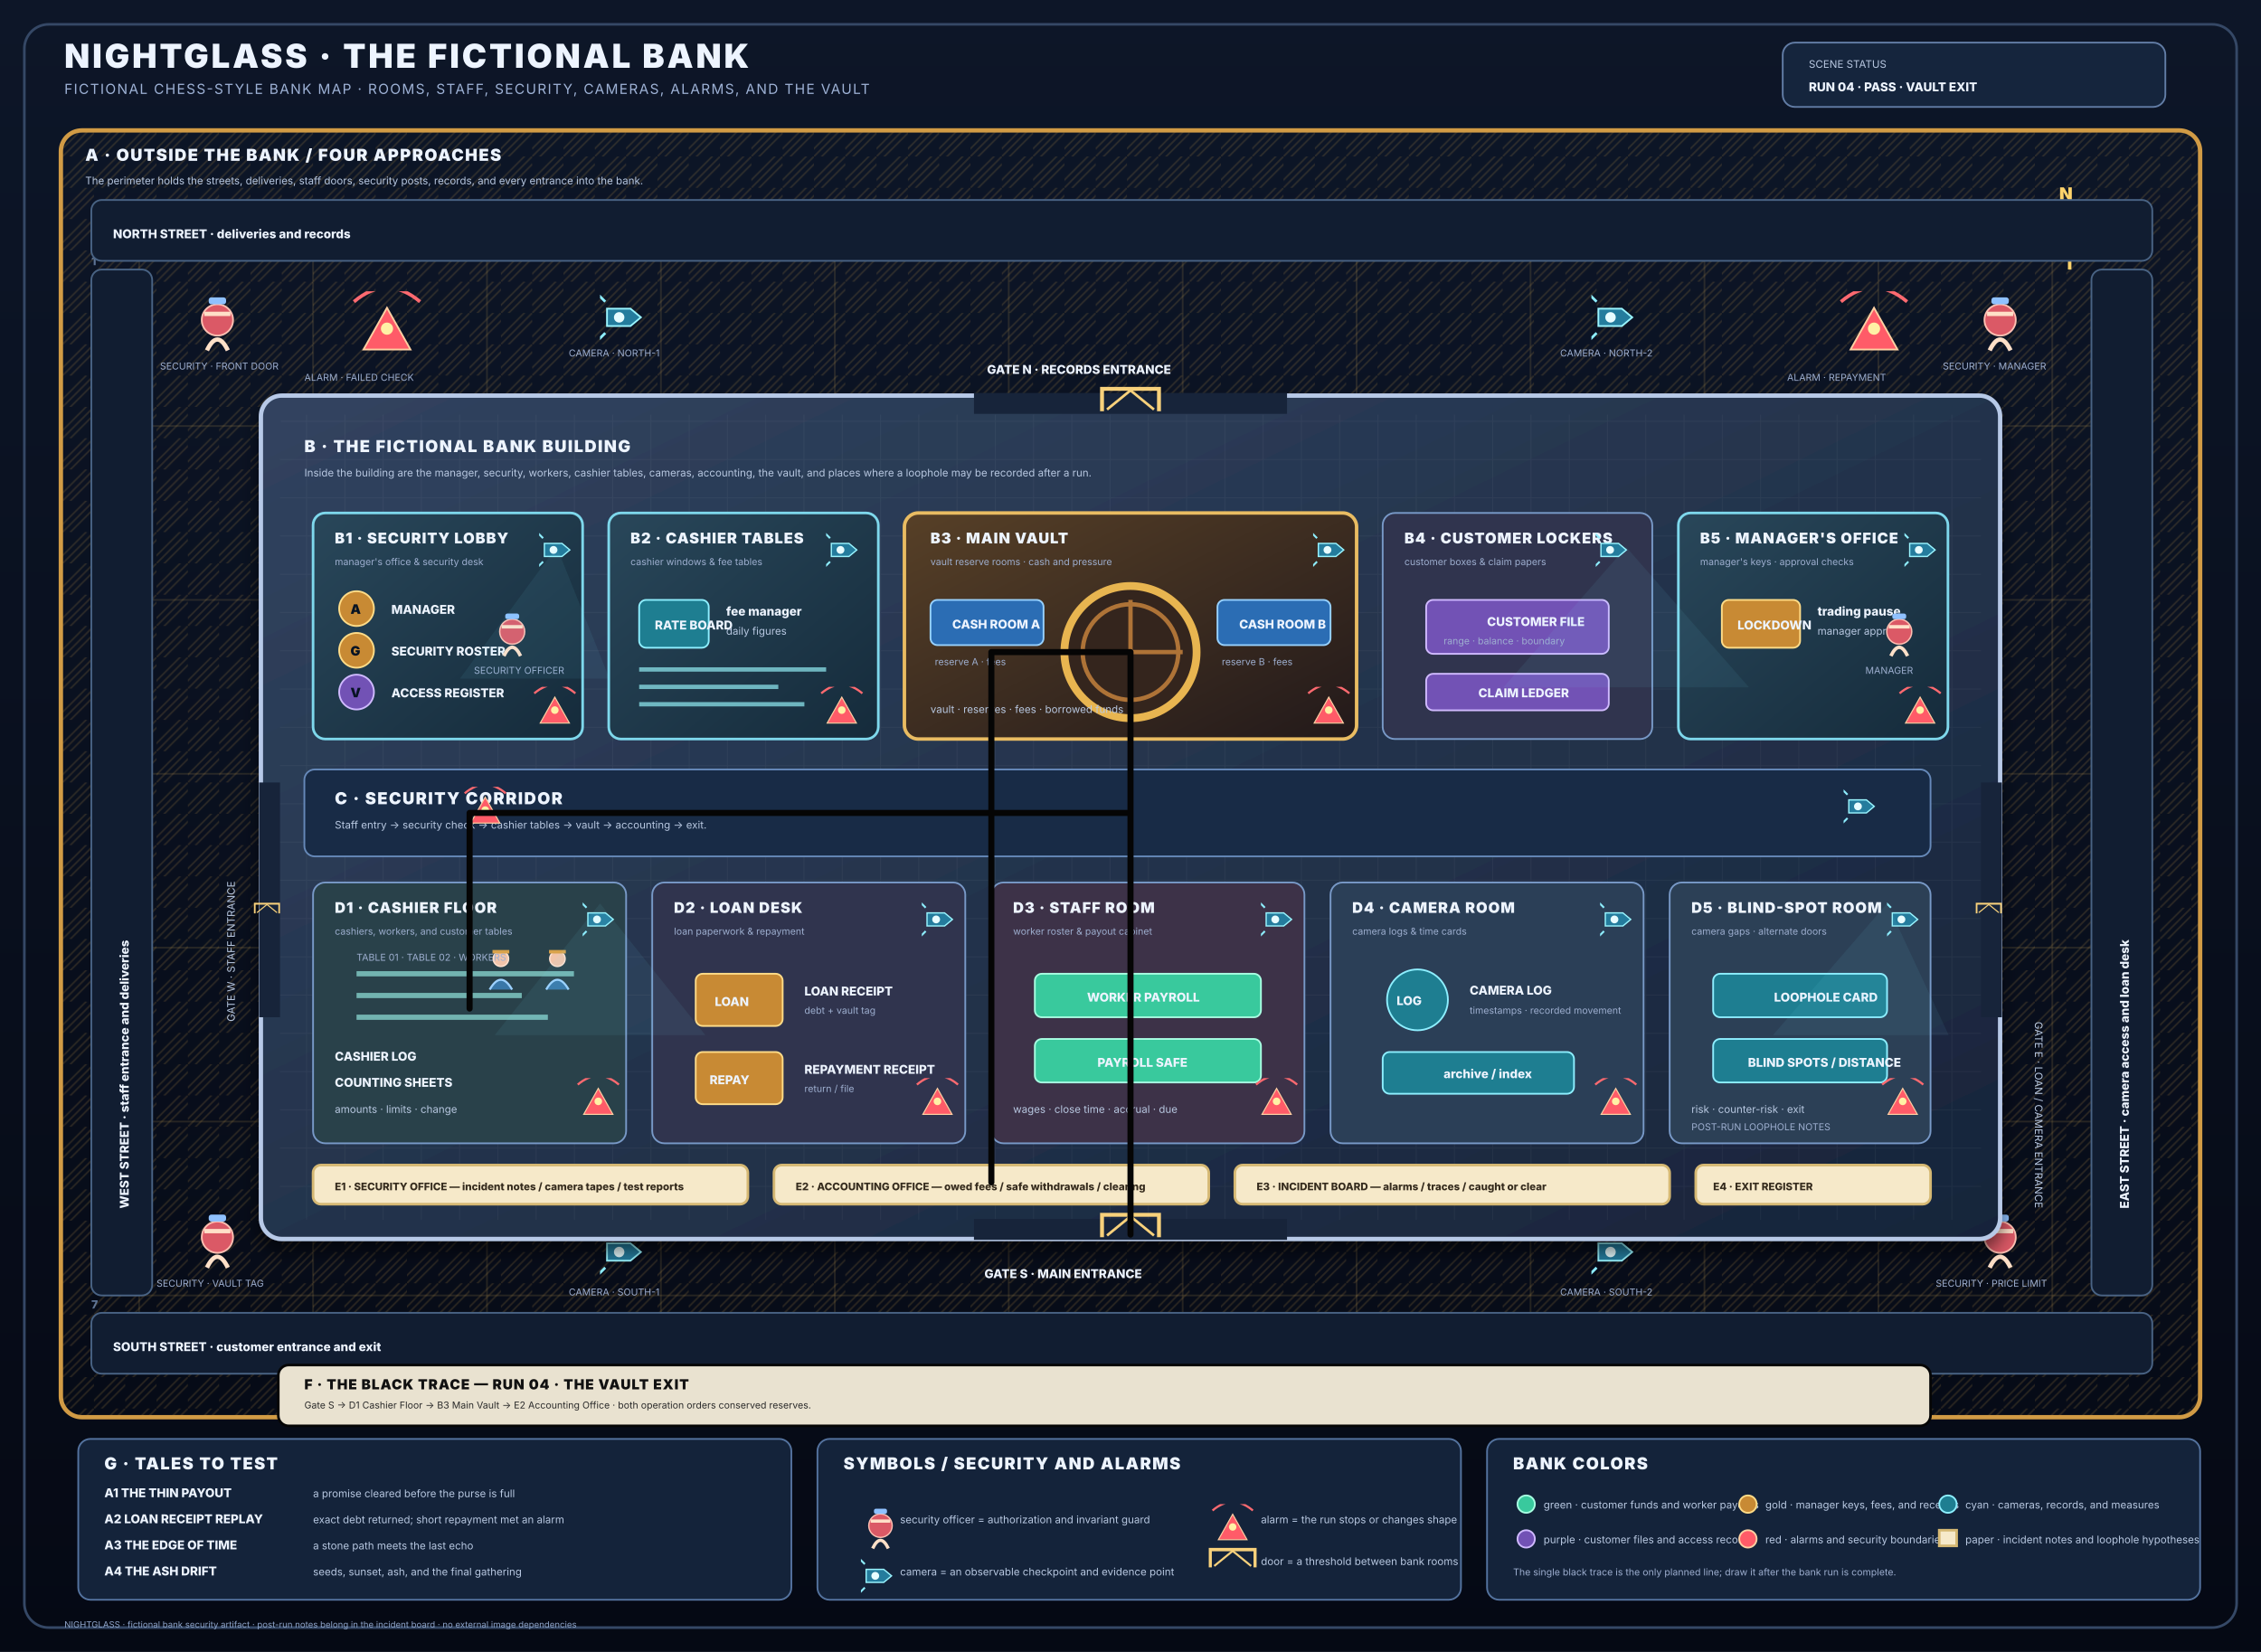
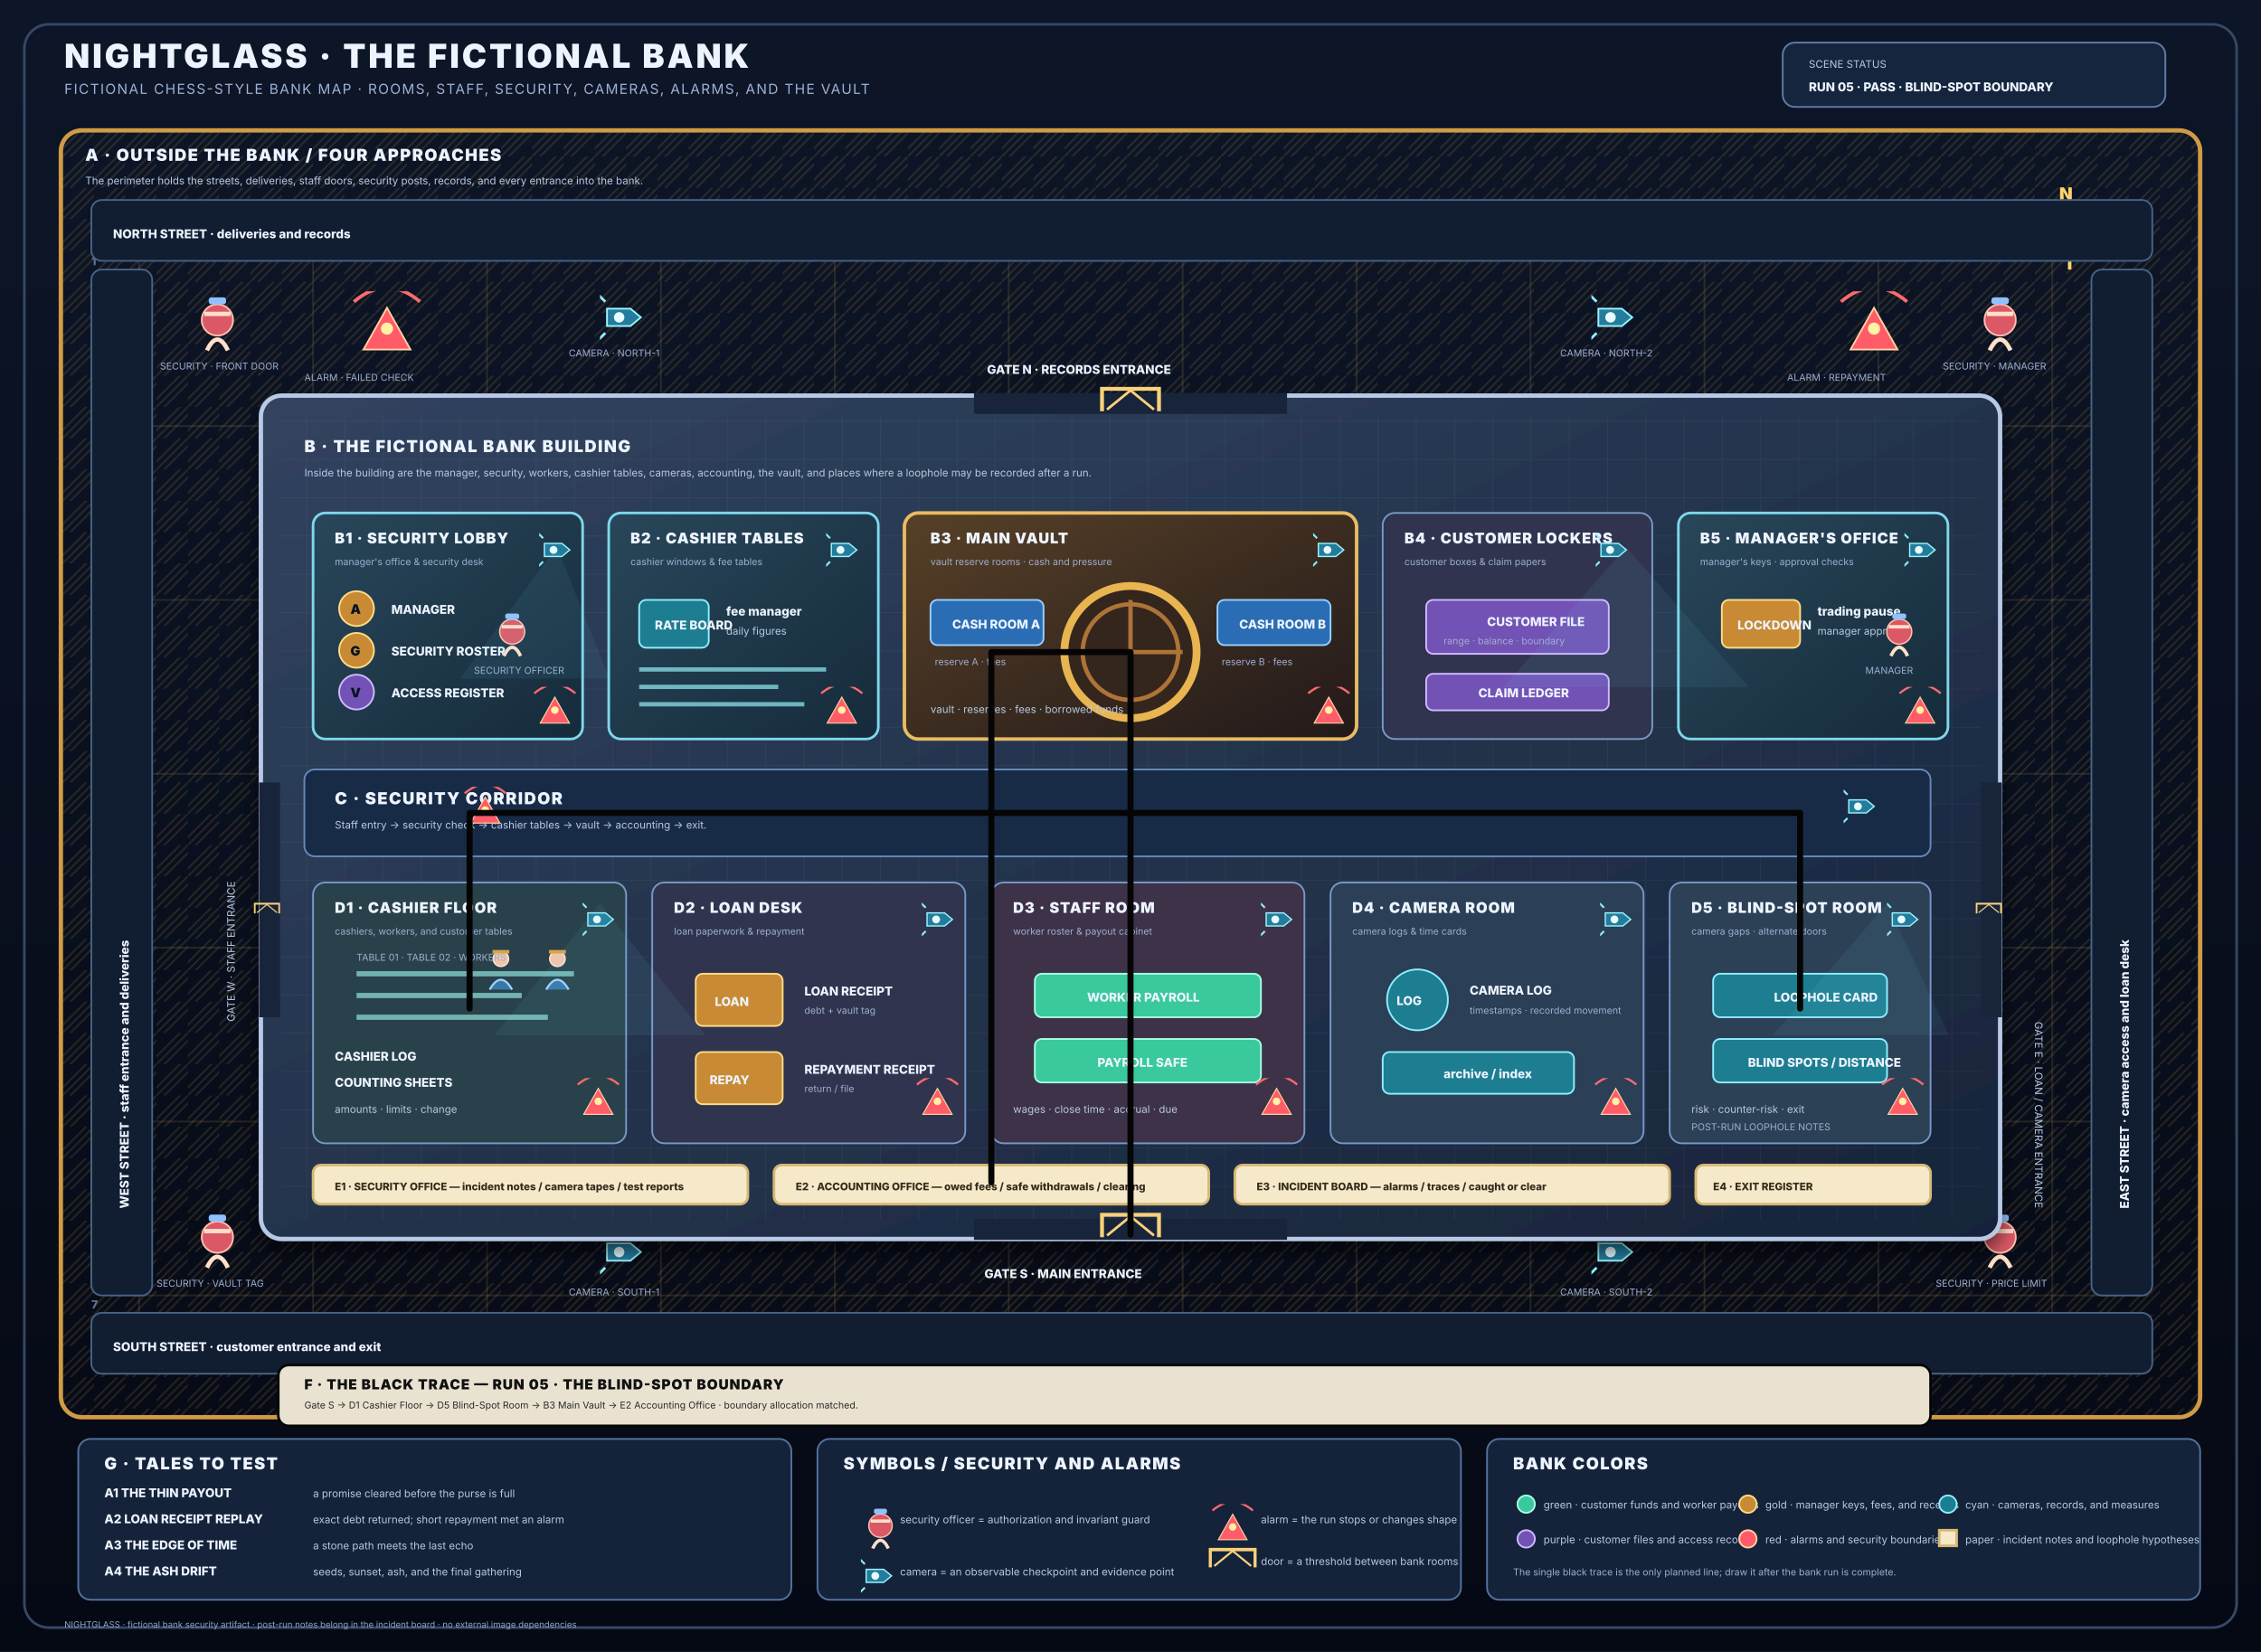
<svg xmlns="http://www.w3.org/2000/svg" width="2600" height="1900" viewBox="0 0 2600 1900" role="img" aria-labelledby="title desc">
  <defs>
    <linearGradient id="bg" x1="0" y1="0" x2="0" y2="1">
      <stop offset="0" stop-color="#0d1628" />
      <stop offset="1" stop-color="#050914" />
    </linearGradient>
    <linearGradient id="building" x1="0" y1="0" x2="1" y2="1">
      <stop offset="0" stop-color="#31435f" />
      <stop offset="1" stop-color="#17243a" />
    </linearGradient>
    <linearGradient id="vault" x1="0" y1="0" x2="1" y2="1">
      <stop offset="0" stop-color="#574027" />
      <stop offset="1" stop-color="#22191a" />
    </linearGradient>
    <linearGradient id="control" x1="0" y1="0" x2="1" y2="1">
      <stop offset="0" stop-color="#29475a" />
      <stop offset="1" stop-color="#152b3b" />
    </linearGradient>
    <pattern id="floor" width="44" height="44" patternUnits="userSpaceOnUse">
      <path d="M44 0H0V44" fill="none" stroke="#ffffff" stroke-opacity=".045" stroke-width="2" />
    </pattern>
    <pattern id="yard" width="36" height="36" patternUnits="userSpaceOnUse">
      <path d="M0 36L36 0M-9 36L36-9M0 45L45 0" stroke="#d8a550" stroke-opacity=".16" stroke-width="2" />
    </pattern>
    <pattern id="chess" width="88" height="88" patternUnits="userSpaceOnUse">
      <rect width="44" height="44" fill="#253957" />
      <rect x="44" y="44" width="44" height="44" fill="#253957" />
      <rect x="44" width="44" height="44" fill="#1d2d48" />
      <rect y="44" width="44" height="44" fill="#1d2d48" />
    </pattern>
    <filter id="shadow" x="-20%" y="-20%" width="140%" height="140%">
      <feDropShadow dx="0" dy="12" stdDeviation="10" flood-color="#000" flood-opacity=".52" />
    </filter>
    <filter id="glow">
      <feGaussianBlur stdDeviation="5" result="blur" />
      <feMerge>
        <feMergeNode in="blur" />
        <feMergeNode in="SourceGraphic" />
      </feMerge>
    </filter>
    <marker id="arrow-blue" viewBox="0 0 10 10" refX="8" refY="5" markerWidth="8" markerHeight="8" orient="auto-start-reverse">
      <path d="M0 0L10 5L0 10z" fill="#76b9ff" />
    </marker>
    <marker id="arrow-gold" viewBox="0 0 10 10" refX="8" refY="5" markerWidth="8" markerHeight="8" orient="auto-start-reverse">
      <path d="M0 0L10 5L0 10z" fill="#ffd05d" />
    </marker>
    <marker id="arrow-red" viewBox="0 0 10 10" refX="8" refY="5" markerWidth="8" markerHeight="8" orient="auto-start-reverse">
      <path d="M0 0L10 5L0 10z" fill="#ff6670" />
    </marker>
    <marker id="arrow-green" viewBox="0 0 10 10" refX="8" refY="5" markerWidth="8" markerHeight="8" orient="auto-start-reverse">
      <path d="M0 0L10 5L0 10z" fill="#48e0af" />
    </marker>
    <symbol id="cop" viewBox="-30 -38 60 76">
      <circle cy="-5" r="18" class="guard" />
      <path d="M-12 30Q0 5 12 30M-15-12H15" fill="none" stroke="#ffe0c8" stroke-width="5" />
      <rect x="-10" y="-31" width="20" height="8" rx="3" fill="#8fc1ff" />
    </symbol>
    <symbol id="worker" viewBox="-26 -36 52 72">
      <circle cy="-14" r="11" fill="#f1c4aa" stroke="#ffe1cf" stroke-width="2" />
      <path d="M-16 30Q0 2 16 30" fill="#3977a8" stroke="#9dd1ff" stroke-width="3" />
      <path d="M-12-24H12" stroke="#d9a34b" stroke-width="5" />
    </symbol>
    <symbol id="camera" viewBox="-30 -30 60 60">
      <path d="M-22-10h27l12 10-12 10h-27z" class="camera" />
      <circle cx="-8" r="6" fill="#e7fcff" />
      <path d="M-24-18L-32-26M-24 18L-32 26" stroke="#8eeeff" stroke-width="3" />
    </symbol>
    <symbol id="alarm" viewBox="-45 -45 90 90">
      <path d="M0-26L-27 22H27Z" class="alarm" />
      <circle cy="-2" r="7" fill="#fff1a5" />
      <path d="M-38-33Q0-65 38-33M-45-49Q0-88 45-49" fill="none" stroke="#ff6a70" stroke-width="4" />
    </symbol>
    <symbol id="door" viewBox="0 0 70 30">
      <path d="M2 28V2h66v26" fill="none" stroke="#f8d17b" stroke-width="5" />
      <path d="M8 26L35 4M62 26L35 4" fill="none" stroke="#f8d17b" stroke-width="3" />
    </symbol>
    <style>
      text{font-family:Inter,ui-sans-serif,system-ui,-apple-system,"Segoe UI",sans-serif;fill:#edf4ff}
      .headline{font-size:38px;font-weight:900;letter-spacing:3px}.subhead{font-size:16px;fill:#9eb2d6;letter-spacing:1.4px}
      .section{font-size:19px;font-weight:900;letter-spacing:1.5px}.room-title{font-size:17px;font-weight:900;letter-spacing:1px}
      .label{font-size:14px;font-weight:800}.small{font-size:12px;fill:#b9c9e2}.tiny{font-size:11px;fill:#9eafd0}.micro{font-size:10px;fill:#8fa5ca}
      .paper-text{font-size:12px;fill:#352b1d;font-weight:800}.paper{fill:#f6e9c9;stroke:#d5b873;stroke-width:3}
      .wall{fill:#16243a;stroke:#8ba9d3;stroke-width:3}.room{stroke:#7899c7;stroke-width:2}.corridor{fill:#182b46;stroke:#6689b9;stroke-width:2}
      .vault-room{fill:url(#vault);stroke:#e9bc62;stroke-width:4}.control-room{fill:url(#control);stroke:#7ed8ec;stroke-width:3}
      .guard{fill:#db5966;stroke:#ffc0b2;stroke-width:2}.alarm{fill:#ff5b68;stroke:#ffd1a3;stroke-width:2}.camera{fill:#247c9d;stroke:#9af5ff;stroke-width:2}
      .asset{fill:#39c99d;stroke:#a8ffe2;stroke-width:2}.cap{fill:#c88a34;stroke:#ffdc88;stroke-width:2}.config{fill:#1e7e91;stroke:#8eefff;stroke-width:2}.position{fill:#7252b5;stroke:#d0baff;stroke-width:2}.token{fill:#2b6db4;stroke:#98d2ff;stroke-width:2}
      .trace-line{fill:none;stroke:#050505;stroke-width:7;stroke-linecap:round;stroke-linejoin:round}.trace-title{font-size:16px;font-weight:900;letter-spacing:1px;fill:#111}.trace-note{font-size:11px;fill:#292929}.trace-letter{font-size:15px;font-weight:900;fill:#050505}
      .fiction-letter{font-size:15px;font-weight:900;fill:#071323}.north{font-size:20px;font-weight:900;fill:#ffd36b}.grid-label{font-size:13px;font-weight:800;fill:#7894bb}
    </style>
  </defs>
  <rect width="2600" height="1900" fill="url(#bg)" />
  <rect x="28" y="28" width="2544" height="1844" rx="28" fill="none" stroke="#354866" stroke-width="3" />
  <text x="74" y="78" class="headline">NIGHTGLASS · THE FICTIONAL BANK</text>
  <text x="74" y="108" class="subhead">FICTIONAL CHESS-STYLE BANK MAP  ·  ROOMS, STAFF, SECURITY, CAMERAS, ALARMS, AND THE VAULT</text>
  <rect x="2050" y="49" width="440" height="74" rx="14" fill="#15253d" stroke="#627da6" stroke-width="2" />
  <text x="2080" y="78" class="small">SCENE STATUS</text>
-   <text x="2080" y="105" class="label" fill="#48e0af">RUN 04 · PASS · VAULT EXIT</text>
+   <text x="2080" y="105" class="label" fill="#48e0af">RUN 05 · PASS · BLIND-SPOT BOUNDARY</text>
  <rect x="70" y="150" width="2460" height="1480" rx="24" fill="url(#yard)" stroke="#d19b45" stroke-width="5" />
  <text x="98" y="185" class="section" fill="#ffd36b">A · OUTSIDE THE BANK / FOUR APPROACHES</text>
  <text x="98" y="212" class="small">The perimeter holds the streets, deliveries, staff doors, security posts, records, and every entrance into the bank.</text>
  <path d="M2380 240v70M2345 275h70" stroke="#ffd36b" stroke-width="4" />
  <text x="2368" y="230" class="north">N</text>
  <g opacity=".75">
    <path d="M160 250V1550M360 250V1550M560 250V1550M760 250V1550M960 250V1550M1160 250V1550M1360 250V1550M1560 250V1550M1760 250V1550M1960 250V1550M2160 250V1550M2360 250V1550" stroke="#d8b05c" stroke-opacity=".2" stroke-width="2" />
    <path d="M130 290H2470M130 490H2470M130 690H2470M130 890H2470M130 1090H2470M130 1290H2470M130 1490H2470" stroke="#d8b05c" stroke-opacity=".2" stroke-width="2" />
    <text x="150" y="245" class="grid-label">A</text>
    <text x="350" y="245" class="grid-label">B</text>
    <text x="550" y="245" class="grid-label">C</text>
    <text x="750" y="245" class="grid-label">D</text>
    <text x="950" y="245" class="grid-label">E</text>
    <text x="1150" y="245" class="grid-label">F</text>
    <text x="1350" y="245" class="grid-label">G</text>
    <text x="1550" y="245" class="grid-label">H</text>
    <text x="1750" y="245" class="grid-label">I</text>
    <text x="1950" y="245" class="grid-label">J</text>
    <text x="2150" y="245" class="grid-label">K</text>
    <text x="2350" y="245" class="grid-label">L</text>
    <text x="105" y="305" class="grid-label">1</text>
    <text x="105" y="505" class="grid-label">2</text>
    <text x="105" y="705" class="grid-label">3</text>
    <text x="105" y="905" class="grid-label">4</text>
    <text x="105" y="1105" class="grid-label">5</text>
    <text x="105" y="1305" class="grid-label">6</text>
    <text x="105" y="1505" class="grid-label">7</text>
  </g>
  <rect x="105" y="230" width="2370" height="70" rx="12" fill="#111d31" stroke="#496384" stroke-width="2" />
  <text x="130" y="274" class="label">NORTH STREET · deliveries and records</text>
  <rect x="105" y="1510" width="2370" height="70" rx="12" fill="#111d31" stroke="#496384" stroke-width="2" />
  <text x="130" y="1554" class="label">SOUTH STREET · customer entrance and exit</text>
  <rect x="105" y="310" width="70" height="1180" rx="12" fill="#111d31" stroke="#496384" stroke-width="2" />
  <text transform="translate(148 1390) rotate(-90)" class="label">WEST STREET · staff entrance and deliveries</text>
  <rect x="2405" y="310" width="70" height="1180" rx="12" fill="#111d31" stroke="#496384" stroke-width="2" />
  <text transform="translate(2448 1390) rotate(-90)" class="label">EAST STREET · camera access and loan desk</text>
  <use href="#cop" x="220" y="335" width="60" height="76" />
  <text x="184" y="425" class="tiny">SECURITY · FRONT DOOR</text>
  <use href="#cop" x="2270" y="335" width="60" height="76" />
  <text x="2234" y="425" class="tiny">SECURITY · MANAGER</text>
  <use href="#cop" x="220" y="1390" width="60" height="76" />
  <text x="180" y="1480" class="tiny">SECURITY · VAULT TAG</text>
  <use href="#cop" x="2270" y="1390" width="60" height="76" />
  <text x="2226" y="1480" class="tiny">SECURITY · PRICE LIMIT</text>
  <use href="#alarm" x="400" y="335" width="90" height="90" />
  <text x="350" y="438" class="tiny">ALARM · FAILED CHECK</text>
  <use href="#alarm" x="2110" y="335" width="90" height="90" />
  <text x="2055" y="438" class="tiny">ALARM · REPAYMENT</text>
  <use href="#camera" x="690" y="335" width="60" height="60" />
  <text x="654" y="410" class="tiny">CAMERA · NORTH-1</text>
  <use href="#camera" x="1830" y="335" width="60" height="60" />
  <text x="1794" y="410" class="tiny">CAMERA · NORTH-2</text>
  <use href="#camera" x="690" y="1410" width="60" height="60" />
  <text x="654" y="1490" class="tiny">CAMERA · SOUTH-1</text>
  <use href="#camera" x="1830" y="1410" width="60" height="60" />
  <text x="1794" y="1490" class="tiny">CAMERA · SOUTH-2</text>
  <rect x="300" y="455" width="2000" height="970" rx="24" fill="url(#building)" stroke="#b7c9e7" stroke-width="5" filter="url(#shadow)" />
  <rect x="322" y="477" width="1956" height="926" rx="12" fill="url(#floor)" opacity=".9" />
  <text x="350" y="520" class="section">B · THE FICTIONAL BANK BUILDING</text>
  <text x="350" y="548" class="small">Inside the building are the manager, security, workers, cashier tables, cameras, accounting, the vault, and places where a loophole may be recorded after a run.</text>
  <rect x="1120" y="1402" width="360" height="24" fill="#17243a" />
  <use href="#door" x="1265" y="1395" width="70" height="30" />
  <text x="1132" y="1470" class="label" fill="#76b9ff">GATE S · MAIN ENTRANCE</text>
  <rect x="1120" y="452" width="360" height="24" fill="#17243a" />
  <use href="#door" x="1265" y="445" width="70" height="30" />
  <text x="1135" y="430" class="label" fill="#ffd05d">GATE N · RECORDS ENTRANCE</text>
  <rect x="298" y="900" width="24" height="270" fill="#17243a" />
  <use href="#door" x="292" y="1010" width="30" height="70" />
  <text transform="translate(270 1175) rotate(-90)" class="small">GATE W · STAFF ENTRANCE</text>
  <rect x="2278" y="900" width="24" height="270" fill="#17243a" />
  <use href="#door" x="2272" y="1010" width="30" height="70" />
  <text transform="translate(2340 1175) rotate(90)" class="small">GATE E · LOAN / CAMERA ENTRANCE</text>
  <rect x="360" y="590" width="310" height="260" rx="14" class="control-room" />
  <text x="385" y="625" class="room-title">B1 · SECURITY LOBBY</text>
  <text x="385" y="650" class="tiny">manager's office &amp; security desk</text>
  <circle cx="410" cy="700" r="20" class="cap" />
  <text x="403" y="706" class="fiction-letter">A</text>
  <text x="450" y="706" class="label">MANAGER</text>
  <circle cx="410" cy="748" r="20" class="cap" />
  <text x="403" y="754" class="fiction-letter">G</text>
  <text x="450" y="754" class="label">SECURITY ROSTER</text>
  <circle cx="410" cy="796" r="20" class="position" />
  <text x="403" y="802" class="fiction-letter">V</text>
  <text x="450" y="802" class="label">ACCESS REGISTER</text>
  <use href="#cop" x="565" y="700" width="48" height="61" />
  <text x="545" y="775" class="tiny">SECURITY OFFICER</text>
  <use href="#camera" x="620" y="610" width="45" height="45" />
  <use href="#alarm" x="610" y="790" width="56" height="56" />
  <rect x="700" y="590" width="310" height="260" rx="14" class="control-room" />
  <text x="725" y="625" class="room-title">B2 · CASHIER TABLES</text>
  <text x="725" y="650" class="tiny">cashier windows &amp; fee tables</text>
  <rect x="735" y="690" width="80" height="55" rx="8" class="config" />
  <text x="753" y="724" class="label">RATE BOARD</text>
  <text x="835" y="708" class="label">fee manager</text>
  <text x="835" y="730" class="small">daily figures</text>
  <path d="M735 770h215M735 790h160M735 810h190" stroke="#91edf4" stroke-width="5" opacity=".7" />
  <use href="#camera" x="950" y="610" width="45" height="45" />
  <use href="#alarm" x="940" y="790" width="56" height="56" />
  <rect x="1040" y="590" width="520" height="260" rx="16" class="vault-room" />
  <text x="1070" y="625" class="room-title" fill="#ffd36b">B3 · MAIN VAULT</text>
  <text x="1070" y="650" class="tiny">vault reserve rooms · cash and pressure</text>
  <circle cx="1300" cy="750" r="76" fill="#34251d" stroke="#e8b550" stroke-width="9" />
  <circle cx="1300" cy="750" r="55" fill="none" stroke="#ae7337" stroke-width="5" />
  <path d="M1300 690v120M1240 750h120" stroke="#ae7337" stroke-width="5" />
  <rect x="1070" y="690" width="130" height="52" rx="8" class="token" />
  <text x="1095" y="723" class="label">CASH ROOM A</text>
  <text x="1075" y="765" class="tiny">reserve A · fees</text>
  <rect x="1400" y="690" width="130" height="52" rx="8" class="token" />
  <text x="1425" y="723" class="label">CASH ROOM B</text>
  <text x="1405" y="765" class="tiny">reserve B · fees</text>
  <text x="1070" y="820" class="small">vault · reserves · fees · borrowed funds</text>
  <use href="#camera" x="1510" y="610" width="45" height="45" />
  <use href="#alarm" x="1500" y="790" width="56" height="56" />
  <rect x="1590" y="590" width="310" height="260" rx="14" class="room" fill="#30344e" />
  <text x="1615" y="625" class="room-title">B4 · CUSTOMER LOCKERS</text>
  <text x="1615" y="650" class="tiny">customer boxes &amp; claim papers</text>
  <rect x="1640" y="690" width="210" height="62" rx="8" class="position" />
  <text x="1710" y="720" class="label">CUSTOMER FILE</text>
  <text x="1660" y="741" class="tiny">range · balance · boundary</text>
  <rect x="1640" y="775" width="210" height="42" rx="8" class="position" />
  <text x="1700" y="802" class="label">CLAIM LEDGER</text>
  <use href="#camera" x="1835" y="610" width="45" height="45" />
  <rect x="1930" y="590" width="310" height="260" rx="14" class="control-room" />
  <text x="1955" y="625" class="room-title">B5 · MANAGER'S OFFICE</text>
  <text x="1955" y="650" class="tiny">manager's keys · approval checks</text>
  <rect x="1980" y="690" width="90" height="55" rx="8" class="cap" />
  <text x="1998" y="724" class="label">LOCKDOWN</text>
  <text x="2090" y="708" class="label">trading pause</text>
  <text x="2090" y="730" class="small">manager approvals</text>
  <use href="#cop" x="2160" y="700" width="48" height="61" />
  <text x="2145" y="775" class="tiny">MANAGER</text>
  <use href="#camera" x="2190" y="610" width="45" height="45" />
  <use href="#alarm" x="2180" y="790" width="56" height="56" />
  <rect x="350" y="885" width="1870" height="100" rx="12" class="corridor" />
  <text x="385" y="925" class="section" fill="#76b9ff">C · SECURITY CORRIDOR</text>
  <text x="385" y="953" class="small">Staff entry → security check → cashier tables → vault → accounting → exit.</text>
  <use href="#camera" x="2120" y="905" width="45" height="45" />
  <use href="#alarm" x="530" y="905" width="56" height="56" />
  <rect x="360" y="1015" width="360" height="300" rx="14" class="room" fill="#29414a" />
  <text x="385" y="1050" class="room-title">D1 · CASHIER FLOOR</text>
  <text x="385" y="1075" class="tiny">cashiers, workers, and customer tables</text>
  <use href="#worker" x="555" y="1085" width="42" height="58" />
  <use href="#worker" x="620" y="1085" width="42" height="58" />
  <text x="410" y="1105" class="tiny">TABLE 01 · TABLE 02 · WORKERS</text>
  <path d="M410 1120h250M410 1145h190M410 1170h220" stroke="#91e4db" stroke-width="6" opacity=".7" />
  <text x="385" y="1220" class="label">CASHIER LOG</text>
  <text x="385" y="1250" class="label">COUNTING SHEETS</text>
  <text x="385" y="1280" class="small">amounts · limits · change</text>
  <use href="#camera" x="670" y="1035" width="45" height="45" />
  <use href="#alarm" x="660" y="1240" width="56" height="56" />
  <rect x="750" y="1015" width="360" height="300" rx="14" class="room" fill="#30344e" />
  <text x="775" y="1050" class="room-title">D2 · LOAN DESK</text>
  <text x="775" y="1075" class="tiny">loan paperwork &amp; repayment</text>
  <rect x="800" y="1120" width="100" height="60" rx="8" class="cap" />
  <text x="822" y="1157" class="label">LOAN</text>
  <text x="925" y="1145" class="label">LOAN RECEIPT</text>
  <text x="925" y="1166" class="tiny">debt + vault tag</text>
  <rect x="800" y="1210" width="100" height="60" rx="8" class="cap" />
  <text x="816" y="1247" class="label">REPAY</text>
  <text x="925" y="1235" class="label">REPAYMENT RECEIPT</text>
  <text x="925" y="1256" class="tiny">return / file</text>
  <use href="#camera" x="1060" y="1035" width="45" height="45" />
  <use href="#alarm" x="1050" y="1240" width="56" height="56" />
  <rect x="1140" y="1015" width="360" height="300" rx="14" class="room" fill="#3d3248" />
  <text x="1165" y="1050" class="room-title">D3 · STAFF ROOM</text>
  <text x="1165" y="1075" class="tiny">worker roster &amp; payout cabinet</text>
  <rect x="1190" y="1120" width="260" height="50" rx="8" class="asset" />
  <text x="1250" y="1152" class="label">WORKER PAYROLL</text>
  <rect x="1190" y="1195" width="260" height="50" rx="8" class="asset" />
  <text x="1262" y="1227" class="label">PAYROLL SAFE</text>
  <text x="1165" y="1280" class="small">wages · close time · accrual · due</text>
  <use href="#camera" x="1450" y="1035" width="45" height="45" />
  <use href="#alarm" x="1440" y="1240" width="56" height="56" />
  <rect x="1530" y="1015" width="360" height="300" rx="14" class="room" fill="#2b3f57" />
  <text x="1555" y="1050" class="room-title">D4 · CAMERA ROOM</text>
  <text x="1555" y="1075" class="tiny">camera logs &amp; time cards</text>
  <circle cx="1630" cy="1150" r="35" class="config" />
  <text x="1606" y="1156" class="label">LOG</text>
  <text x="1690" y="1144" class="label">CAMERA LOG</text>
  <text x="1690" y="1166" class="tiny">timestamps · recorded movement</text>
  <rect x="1590" y="1210" width="220" height="48" rx="8" class="config" />
  <text x="1660" y="1240" class="label">archive / index</text>
  <use href="#camera" x="1840" y="1035" width="45" height="45" />
  <use href="#alarm" x="1830" y="1240" width="56" height="56" />
  <rect x="1920" y="1015" width="300" height="300" rx="14" class="room" fill="#2c4056" />
  <text x="1945" y="1050" class="room-title">D5 · BLIND-SPOT ROOM</text>
  <text x="1945" y="1075" class="tiny">camera gaps · alternate doors</text>
  <rect x="1970" y="1120" width="200" height="50" rx="8" class="config" />
  <text x="2040" y="1152" class="label">LOOPHOLE CARD</text>
  <rect x="1970" y="1195" width="200" height="50" rx="8" class="config" />
  <text x="2010" y="1227" class="label">BLIND SPOTS / DISTANCE</text>
  <text x="1945" y="1300" class="tiny">POST-RUN LOOPHOLE NOTES</text>
  <text x="1945" y="1280" class="small">risk · counter-risk · exit</text>
  <use href="#camera" x="2170" y="1035" width="45" height="45" />
  <use href="#alarm" x="2160" y="1240" width="56" height="56" />
  <rect x="360" y="1340" width="500" height="45" rx="9" class="paper" />
  <text x="385" y="1369" class="paper-text">E1 · SECURITY OFFICE — incident notes / camera tapes / test reports</text>
  <rect x="890" y="1340" width="500" height="45" rx="9" class="paper" />
  <text x="915" y="1369" class="paper-text">E2 · ACCOUNTING OFFICE — owed fees / safe withdrawals / clearing</text>
  <rect x="1420" y="1340" width="500" height="45" rx="9" class="paper" />
  <text x="1445" y="1369" class="paper-text">E3 · INCIDENT BOARD — alarms / traces / caught or clear</text>
  <rect x="1950" y="1340" width="270" height="45" rx="9" class="paper" />
  <text x="1970" y="1369" class="paper-text">E4 · EXIT REGISTER</text>
  <path d="M640 630L530 780H700Z" fill="#73e8ff" opacity=".07" stroke="#73e8ff" />
  <path d="M1870 630L1730 790H2010Z" fill="#73e8ff" opacity=".07" stroke="#73e8ff" />
  <path d="M2170 1040L2040 1190H2240Z" fill="#73e8ff" opacity=".07" stroke="#73e8ff" />
  <path d="M690 1040L570 1190H810Z" fill="#73e8ff" opacity=".07" stroke="#73e8ff" />
-   <path d="M1300 1420L1300 935L540 935L540 1160L540 935L1300 935L1300 750L1140 750L1140 1360" class="trace-line" />
+   <path d="M1300 1420L1300 935L540 935L540 1160L540 935L2070 935L2070 1160L2070 935L1300 935L1300 750L1140 750L1140 1360" class="trace-line" />
  <rect x="320" y="1570" width="1900" height="70" rx="12" fill="#e9e2d0" stroke="#050505" stroke-width="3" />
-   <text x="350" y="1598" class="trace-title">F · THE BLACK TRACE — RUN 04 · THE VAULT EXIT</text>
-   <text x="350" y="1620" class="trace-note">Gate S → D1 Cashier Floor → B3 Main Vault → E2 Accounting Office · both operation orders conserved reserves.</text>
+   <text x="350" y="1598" class="trace-title">F · THE BLACK TRACE — RUN 05 · THE BLIND-SPOT BOUNDARY</text>
+   <text x="350" y="1620" class="trace-note">Gate S → D1 Cashier Floor → D5 Blind-Spot Room → B3 Main Vault → E2 Accounting Office · boundary allocation matched.</text>
  <rect x="90" y="1655" width="820" height="185" rx="14" fill="#14233a" stroke="#54739f" stroke-width="2" />
  <text x="120" y="1690" class="section">G · TALES TO TEST</text>
  <text x="120" y="1722" class="label" fill="#48e0af">A1  THE THIN PAYOUT</text>
  <text x="360" y="1722" class="small">a promise cleared before the purse is full</text>
  <text x="120" y="1752" class="label" fill="#ffd05d">A2  LOAN RECEIPT REPLAY</text>
  <text x="360" y="1752" class="small">exact debt returned; short repayment met an alarm</text>
  <text x="120" y="1782" class="label" fill="#ff6670">A3  THE EDGE OF TIME</text>
  <text x="360" y="1782" class="small">a stone path meets the last echo</text>
  <text x="120" y="1812" class="label" fill="#d09aff">A4  THE ASH DRIFT</text>
  <text x="360" y="1812" class="small">seeds, sunset, ash, and the final gathering</text>
  <rect x="940" y="1655" width="740" height="185" rx="14" fill="#14233a" stroke="#54739f" stroke-width="2" />
  <text x="970" y="1690" class="section">SYMBOLS / SECURITY AND ALARMS</text>
  <use href="#cop" x="990" y="1730" width="45" height="57" />
  <text x="1035" y="1752" class="small">security officer = authorization and invariant guard</text>
  <use href="#camera" x="990" y="1790" width="45" height="45" />
  <text x="1035" y="1812" class="small">camera = an observable checkpoint and evidence point</text>
  <use href="#alarm" x="1390" y="1730" width="55" height="55" />
  <text x="1450" y="1752" class="small">alarm = the run stops or changes shape</text>
  <use href="#door" x="1390" y="1780" width="55" height="25" />
  <text x="1450" y="1800" class="small">door = a threshold between bank rooms</text>
  <rect x="1710" y="1655" width="820" height="185" rx="14" fill="#14233a" stroke="#54739f" stroke-width="2" />
  <text x="1740" y="1690" class="section">BANK COLORS</text>
  <circle cx="1755" cy="1730" r="10" class="asset" />
  <text x="1775" y="1735" class="small">green · customer funds and worker payouts</text>
  <circle cx="2010" cy="1730" r="10" class="cap" />
  <text x="2030" y="1735" class="small">gold · manager keys, fees, and receipts</text>
  <circle cx="2240" cy="1730" r="10" class="config" />
  <text x="2260" y="1735" class="small">cyan · cameras, records, and measures</text>
  <circle cx="1755" cy="1770" r="10" class="position" />
  <text x="1775" y="1775" class="small">purple · customer files and access records</text>
  <circle cx="2010" cy="1770" r="10" class="alarm" />
  <text x="2030" y="1775" class="small">red · alarms and security boundaries</text>
  <rect x="2230" y="1760" width="20" height="18" class="paper" />
  <text x="2260" y="1775" class="small">paper · incident notes and loophole hypotheses</text>
  <text x="1740" y="1812" class="tiny">The single black trace is the only planned line; draw it after the bank run is complete.</text>
  <text x="74" y="1872" class="micro">NIGHTGLASS · fictional bank security artifact · post-run notes belong in the incident board · no external image dependencies</text>
</svg>
